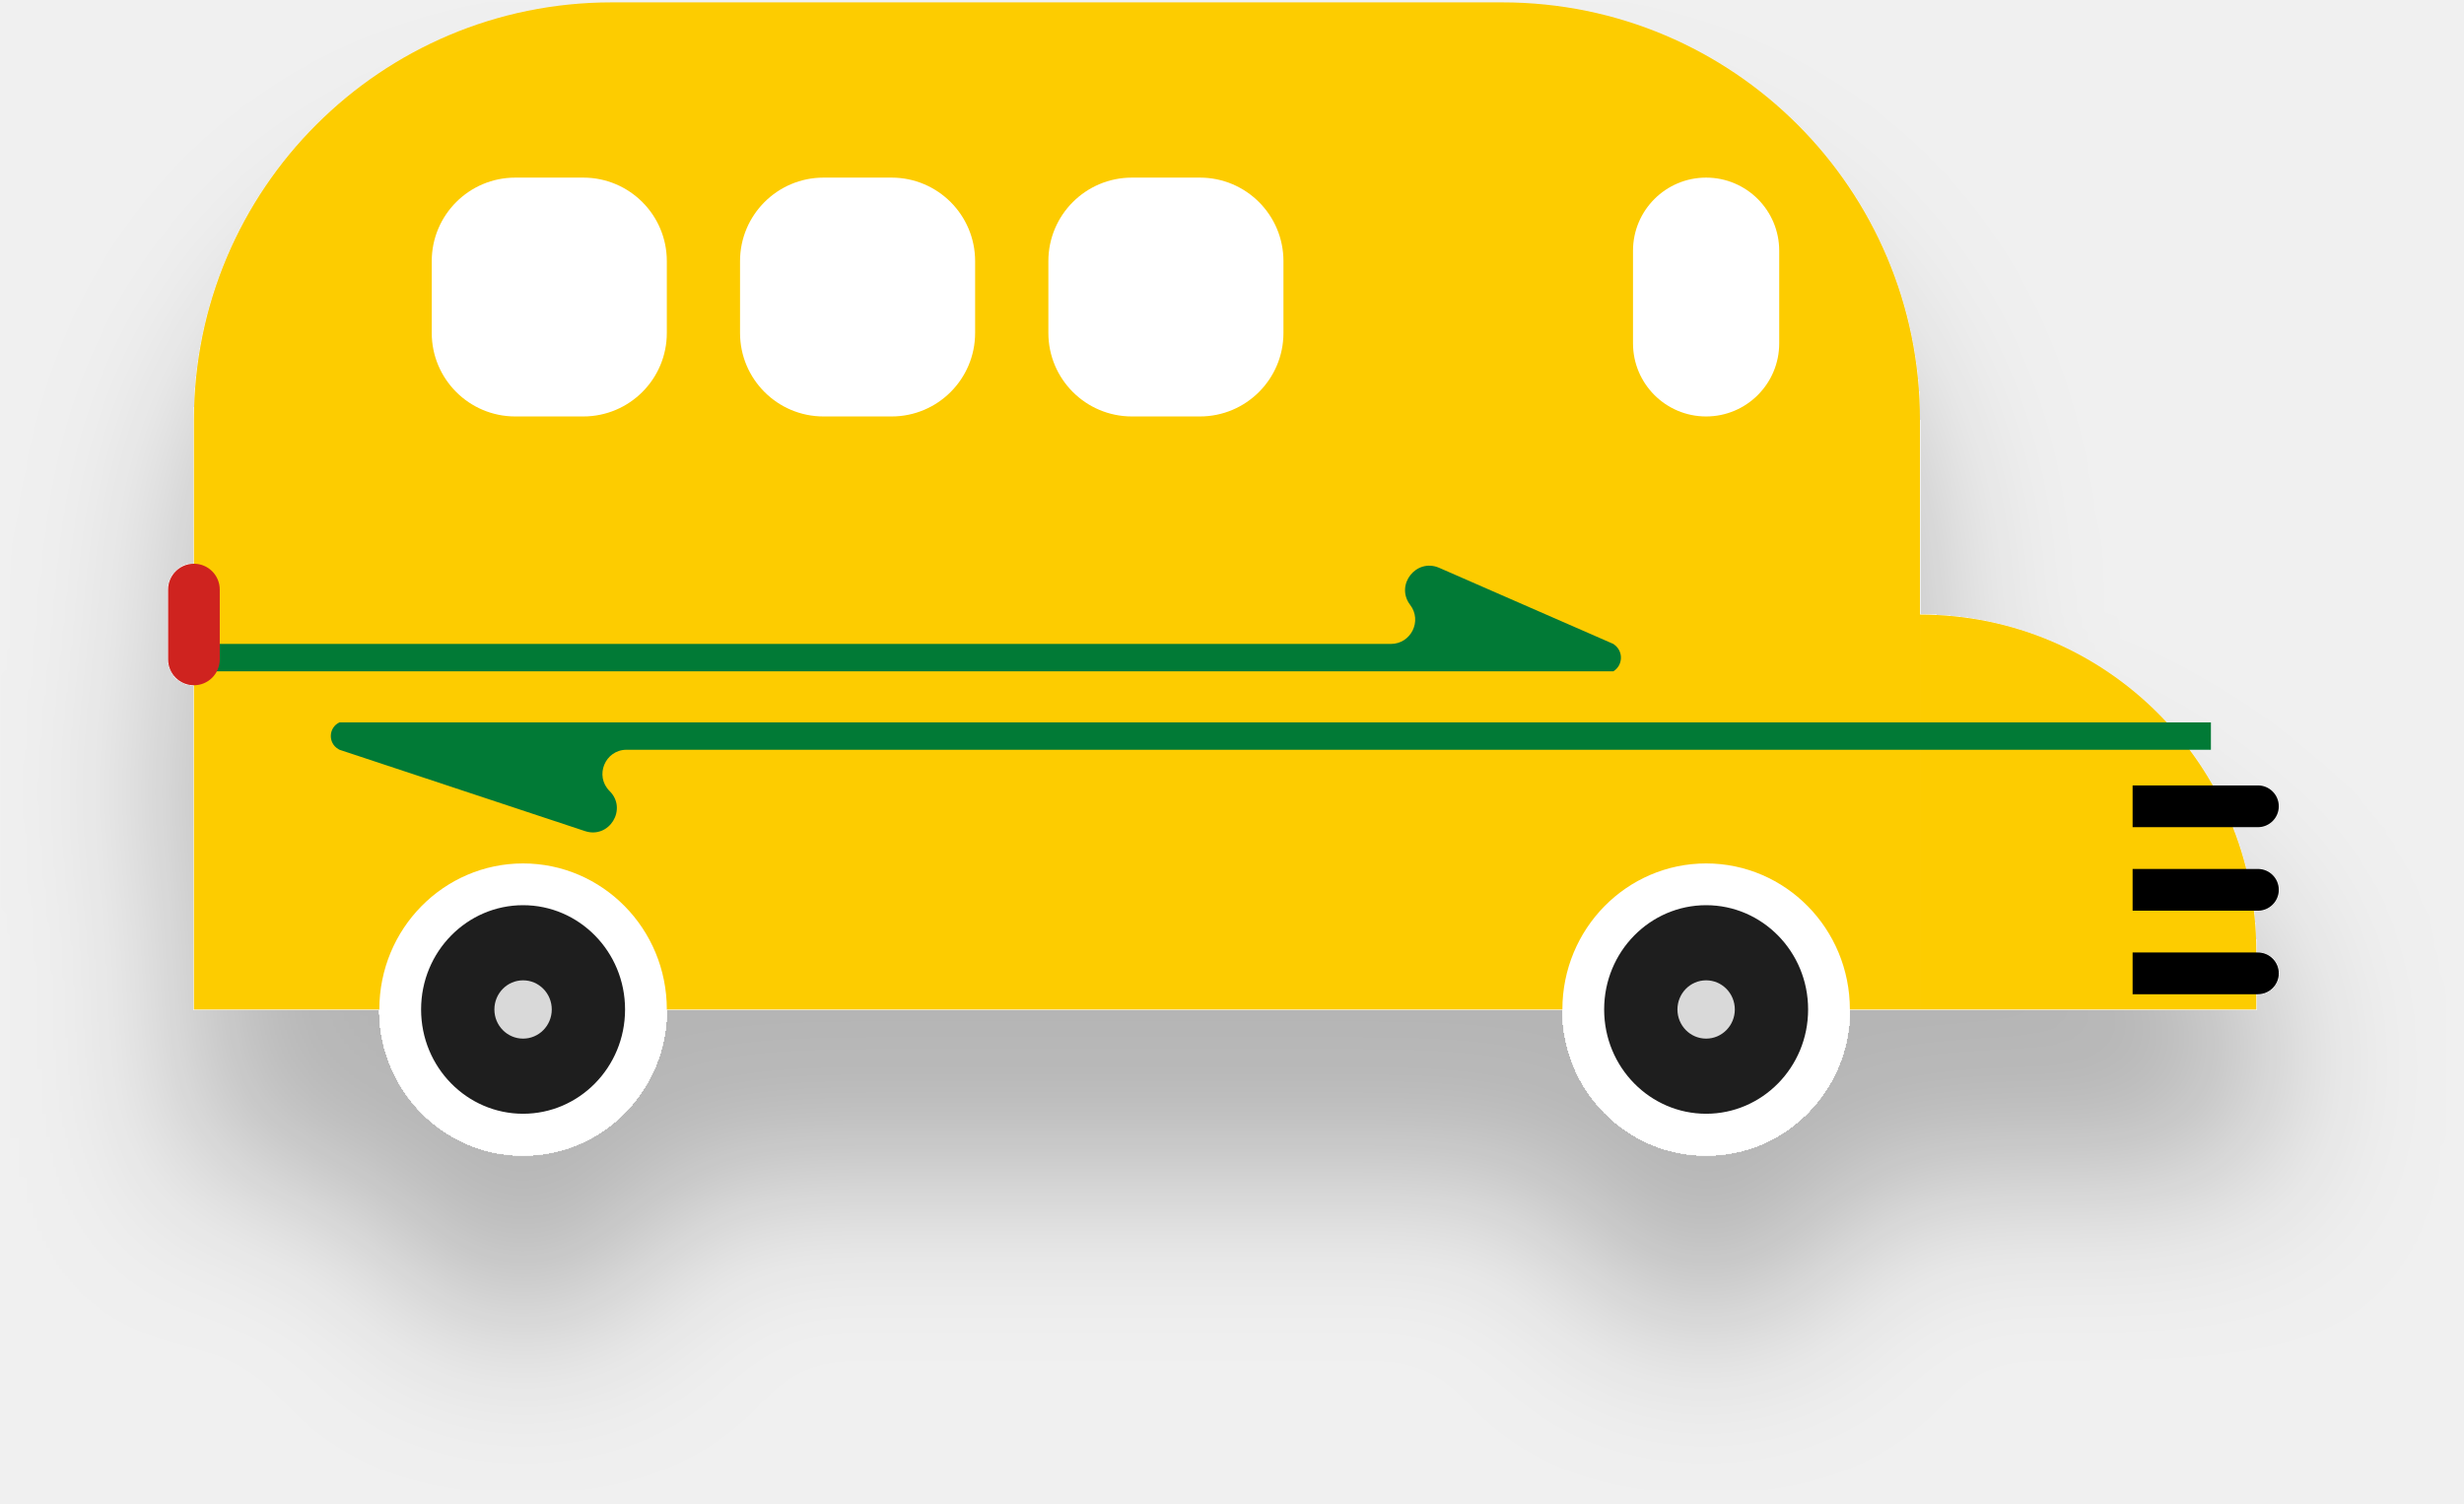
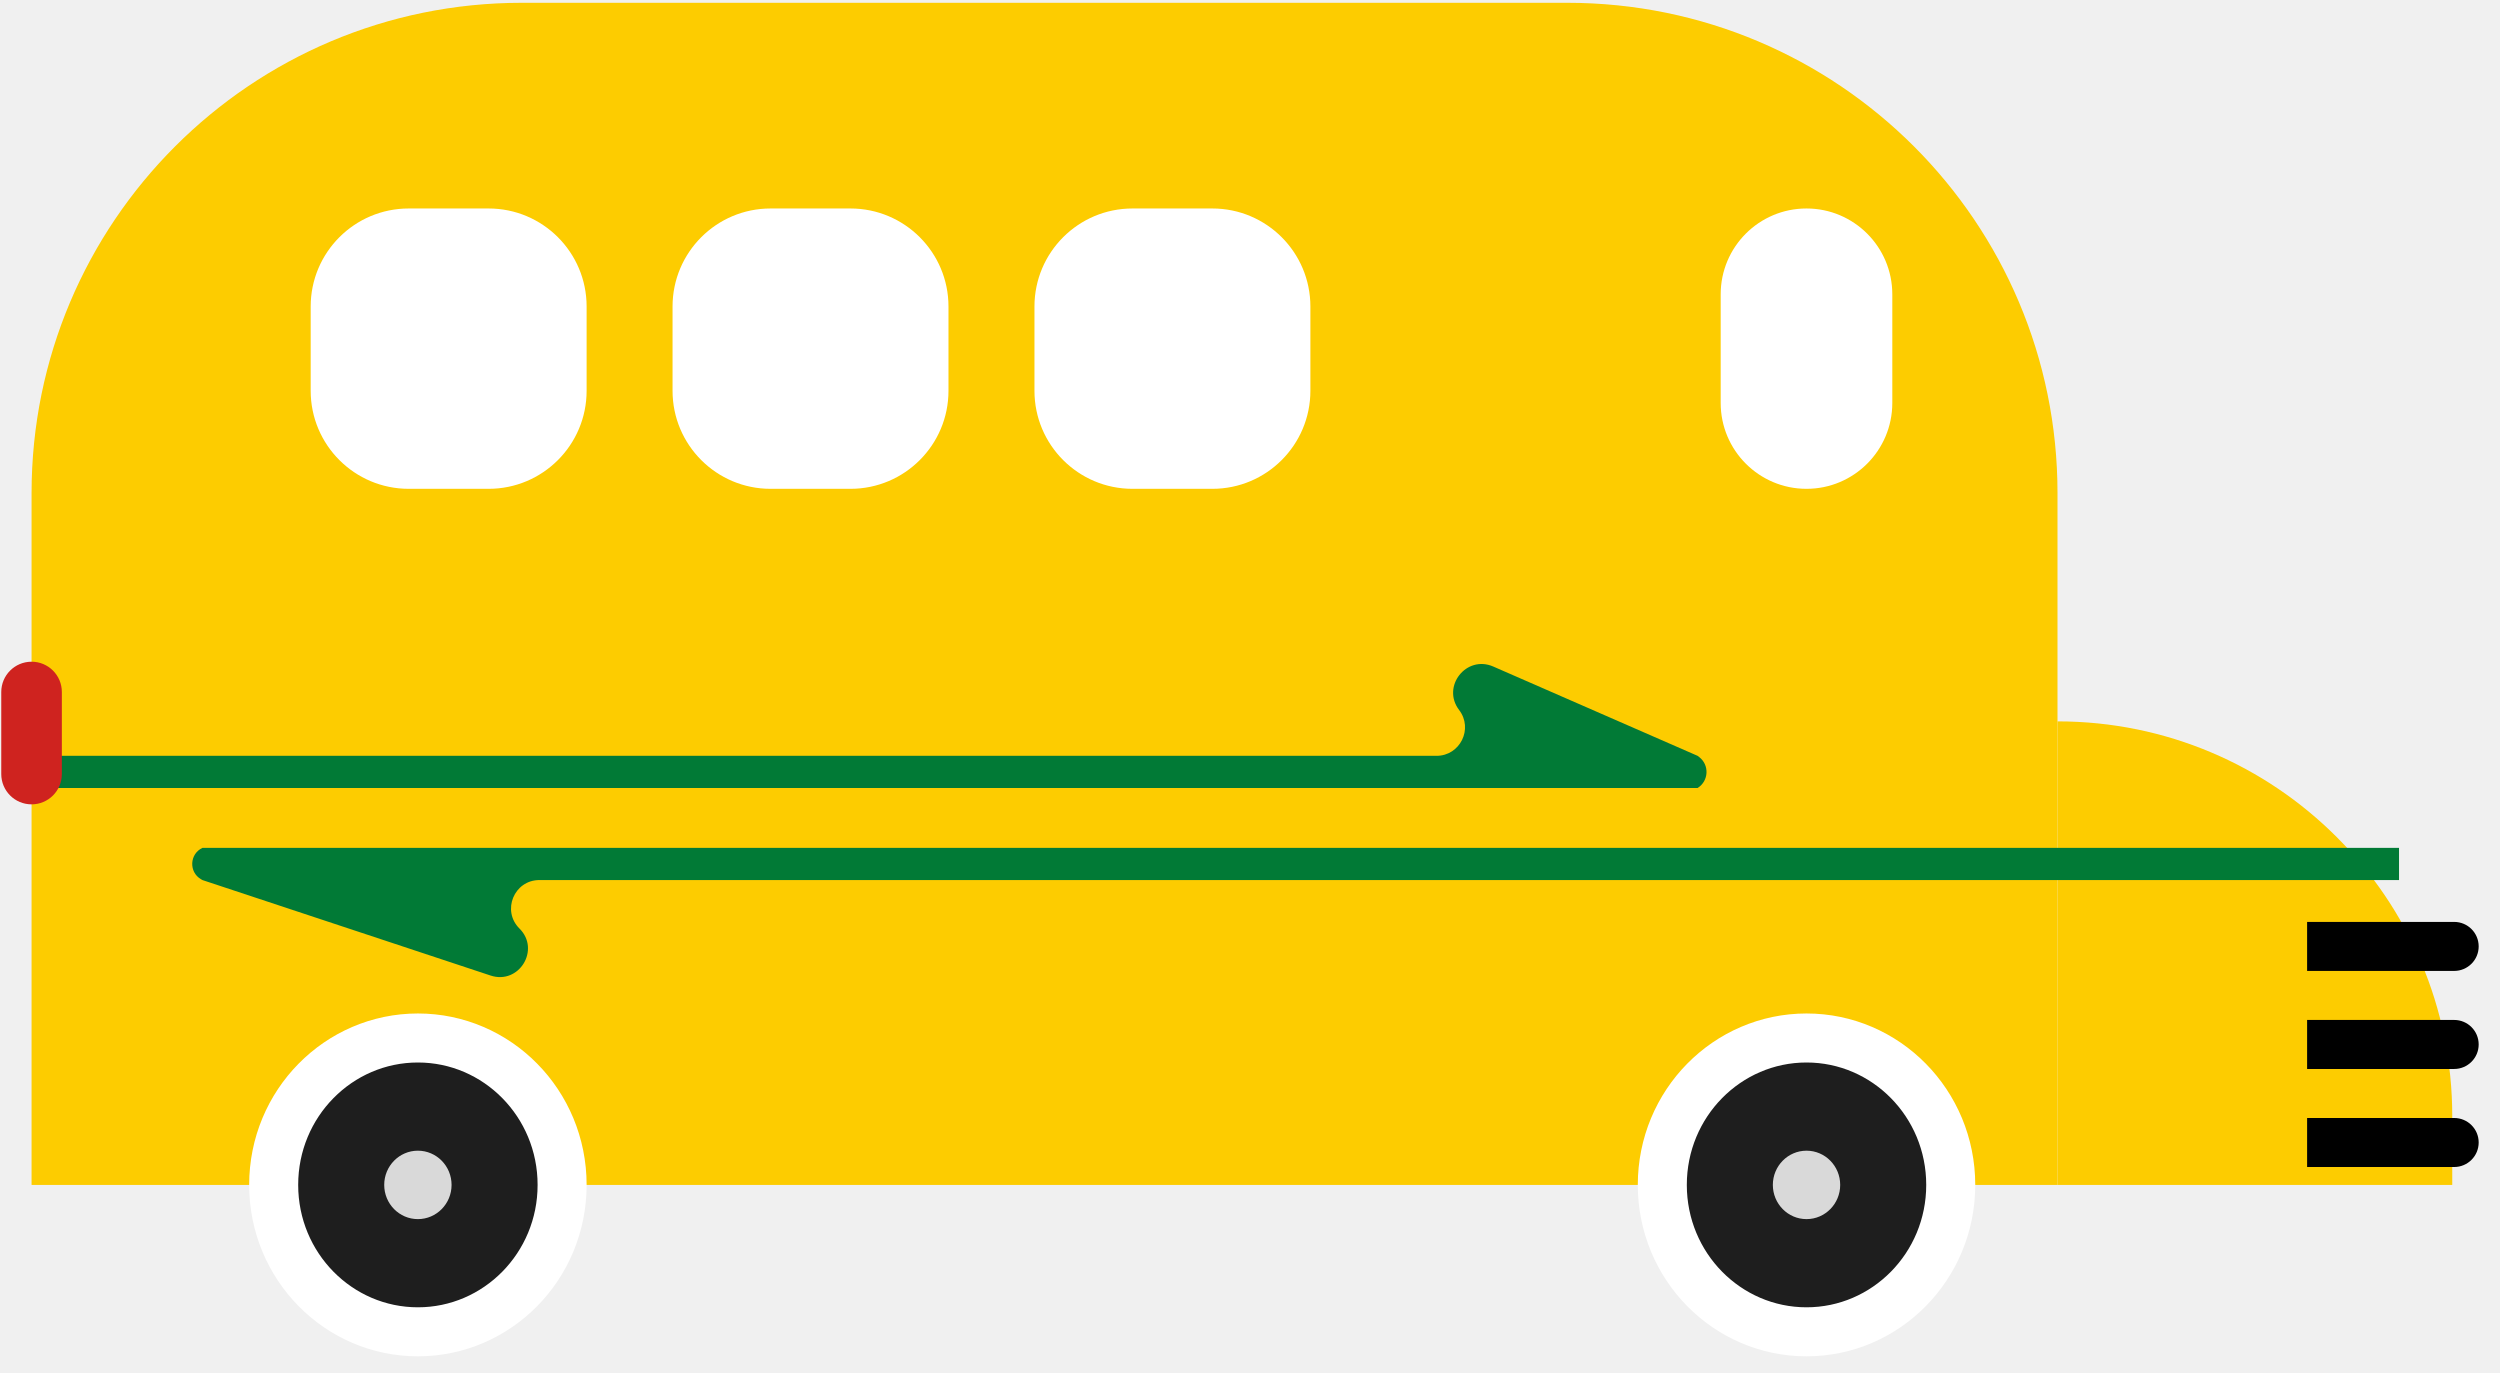
- <svg xmlns="http://www.w3.org/2000/svg" width="59" height="36" viewBox="0 0 59 36" fill="none">
-   <g filter="url(#filter0_d_339_625)">
-     <path d="M4.644 10.057C4.644 4.534 9.121 0.057 14.644 0.057H35.973C41.496 0.057 45.973 4.534 45.973 10.057V24.172H4.644V10.057Z" fill="#FDCC00" />
-     <path d="M45.973 14.716V14.716C50.42 14.716 54.026 18.321 54.026 22.768V24.172H45.973V14.716Z" fill="#FDCC00" />
-     <path d="M15.467 24.172C15.467 25.835 14.142 27.169 12.525 27.169C10.908 27.169 9.583 25.835 9.583 24.172C9.583 22.509 10.908 21.175 12.525 21.175C14.142 21.175 15.467 22.509 15.467 24.172Z" fill="#1E1E1E" stroke="white" />
-     <ellipse cx="12.525" cy="24.172" rx="0.687" ry="0.698" fill="#D9D9D9" />
-     <path d="M43.795 24.172C43.795 25.835 42.47 27.169 40.853 27.169C39.236 27.169 37.911 25.835 37.911 24.172C37.911 22.509 39.236 21.175 40.853 21.175C42.47 21.175 43.795 22.509 43.795 24.172Z" fill="#1E1E1E" stroke="white" />
-     <ellipse cx="40.853" cy="24.172" rx="0.687" ry="0.698" fill="#D9D9D9" />
-     <path d="M54.065 19.807C54.341 19.807 54.565 19.583 54.565 19.307C54.565 19.03 54.341 18.807 54.065 18.807V19.807ZM51.065 19.807H52.565V18.807H51.065V19.807ZM52.565 19.807H53.315V18.807H52.565V19.807ZM53.315 19.807H54.065V18.807H53.315V19.807Z" fill="black" />
-     <path d="M54.065 21.807C54.341 21.807 54.565 21.583 54.565 21.307C54.565 21.03 54.341 20.807 54.065 20.807V21.807ZM51.065 21.807H54.065V20.807H51.065V21.807Z" fill="black" />
-     <path d="M54.065 23.807C54.341 23.807 54.565 23.583 54.565 23.307C54.565 23.03 54.341 22.807 54.065 22.807V23.807ZM51.065 23.807H54.065V22.807H51.065V23.807Z" fill="black" />
-     <rect x="10.338" y="4.253" width="5.629" height="5.719" rx="2" fill="white" />
-     <rect x="17.72" y="4.253" width="5.629" height="5.719" rx="2" fill="white" />
-     <rect x="25.103" y="4.253" width="5.629" height="5.719" rx="2" fill="white" />
-     <rect x="39.102" y="4.253" width="3.501" height="5.719" rx="1.751" fill="white" />
-     <path d="M4.644 15.419H33.304C33.786 15.419 34.059 14.867 33.766 14.484V14.484C33.402 14.007 33.911 13.357 34.462 13.597L38.631 15.419L38.664 15.444C38.876 15.608 38.859 15.934 38.631 16.075V16.075H4.644V15.419Z" fill="#017A36" />
-     <path d="M52.94 17.953H15.004C14.488 17.953 14.23 18.578 14.597 18.942V18.942C15.03 19.372 14.588 20.093 14.008 19.901L8.129 17.953L8.1 17.936C7.849 17.789 7.866 17.421 8.129 17.297V17.297H52.94V17.953Z" fill="#017A36" />
-     <rect x="5.261" y="13.499" width="2.91" height="1.236" rx="0.618" transform="rotate(90 5.26147 13.4993)" fill="#CF231F" />
-   </g>
-   <defs>
-     <filter id="filter0_d_339_625" x="0.026" y="0.057" width="58.539" height="35.612" filterUnits="userSpaceOnUse" color-interpolation-filters="sRGB">
-       <feFlood flood-opacity="0" result="BackgroundImageFix" />
-       <feColorMatrix in="SourceAlpha" type="matrix" values="0 0 0 0 0 0 0 0 0 0 0 0 0 0 0 0 0 0 127 0" result="hardAlpha" />
-       <feOffset dy="4" />
-       <feGaussianBlur stdDeviation="2" />
-       <feComposite in2="hardAlpha" operator="out" />
-       <feColorMatrix type="matrix" values="0 0 0 0 0 0 0 0 0 0 0 0 0 0 0 0 0 0 0.25 0" />
-       <feBlend mode="normal" in2="BackgroundImageFix" result="effect1_dropShadow_339_625" />
-       <feBlend mode="normal" in="SourceGraphic" in2="effect1_dropShadow_339_625" result="shape" />
-     </filter>
-   </defs>
+ <svg xmlns="http://www.w3.org/2000/svg" width="51" height="28" viewBox="0 0 51 28" fill="none">
+   <path d="M0.644 10.057C0.644 4.534 5.121 0.057 10.644 0.057H31.973C37.496 0.057 41.973 4.534 41.973 10.057V24.172H0.644V10.057Z" fill="#FDCC00" />
+   <path d="M41.973 14.716C46.42 14.716 50.026 18.321 50.026 22.768V24.172H41.973V14.716Z" fill="#FDCC00" />
+   <path d="M11.467 24.172C11.467 25.835 10.142 27.169 8.525 27.169C6.908 27.169 5.583 25.835 5.583 24.172C5.583 22.509 6.908 21.175 8.525 21.175C10.142 21.175 11.467 22.509 11.467 24.172Z" fill="#1E1E1E" stroke="white" />
+   <ellipse cx="8.525" cy="24.172" rx="0.687" ry="0.698" fill="#D9D9D9" />
+   <path d="M39.795 24.172C39.795 25.835 38.47 27.169 36.853 27.169C35.236 27.169 33.911 25.835 33.911 24.172C33.911 22.509 35.236 21.175 36.853 21.175C38.47 21.175 39.795 22.509 39.795 24.172Z" fill="#1E1E1E" stroke="white" />
+   <ellipse cx="36.853" cy="24.172" rx="0.687" ry="0.698" fill="#D9D9D9" />
+   <path d="M50.065 19.807C50.341 19.807 50.565 19.583 50.565 19.307C50.565 19.03 50.341 18.807 50.065 18.807V19.807ZM47.065 19.807H48.565V18.807H47.065V19.807ZM48.565 19.807H49.315V18.807H48.565V19.807ZM49.315 19.807H50.065V18.807H49.315V19.807Z" fill="black" />
+   <path d="M50.065 21.807C50.341 21.807 50.565 21.583 50.565 21.307C50.565 21.03 50.341 20.807 50.065 20.807V21.807ZM47.065 21.807H50.065V20.807H47.065V21.807Z" fill="black" />
+   <path d="M50.065 23.807C50.341 23.807 50.565 23.583 50.565 23.307C50.565 23.03 50.341 22.807 50.065 22.807V23.807ZM47.065 23.807H50.065V22.807H47.065V23.807Z" fill="black" />
+   <rect x="6.338" y="4.253" width="5.629" height="5.719" rx="2" fill="white" />
+   <rect x="13.72" y="4.253" width="5.629" height="5.719" rx="2" fill="white" />
+   <rect x="21.103" y="4.253" width="5.629" height="5.719" rx="2" fill="white" />
+   <rect x="35.102" y="4.253" width="3.501" height="5.719" rx="1.751" fill="white" />
+   <path d="M0.644 15.419H29.304C29.786 15.419 30.059 14.867 29.766 14.484C29.402 14.007 29.911 13.357 30.462 13.597L34.631 15.419L34.664 15.444C34.876 15.608 34.859 15.934 34.631 16.075H0.644V15.419Z" fill="#017A36" />
+   <path d="M48.94 17.953H11.004C10.488 17.953 10.23 18.578 10.597 18.942C11.03 19.372 10.588 20.093 10.008 19.901L4.129 17.953L4.1 17.936C3.849 17.789 3.866 17.421 4.129 17.297H48.94V17.953Z" fill="#017A36" />
+   <rect x="1.261" y="13.499" width="2.91" height="1.236" rx="0.618" transform="rotate(90 1.26147 13.4993)" fill="#CF231F" />
</svg>
